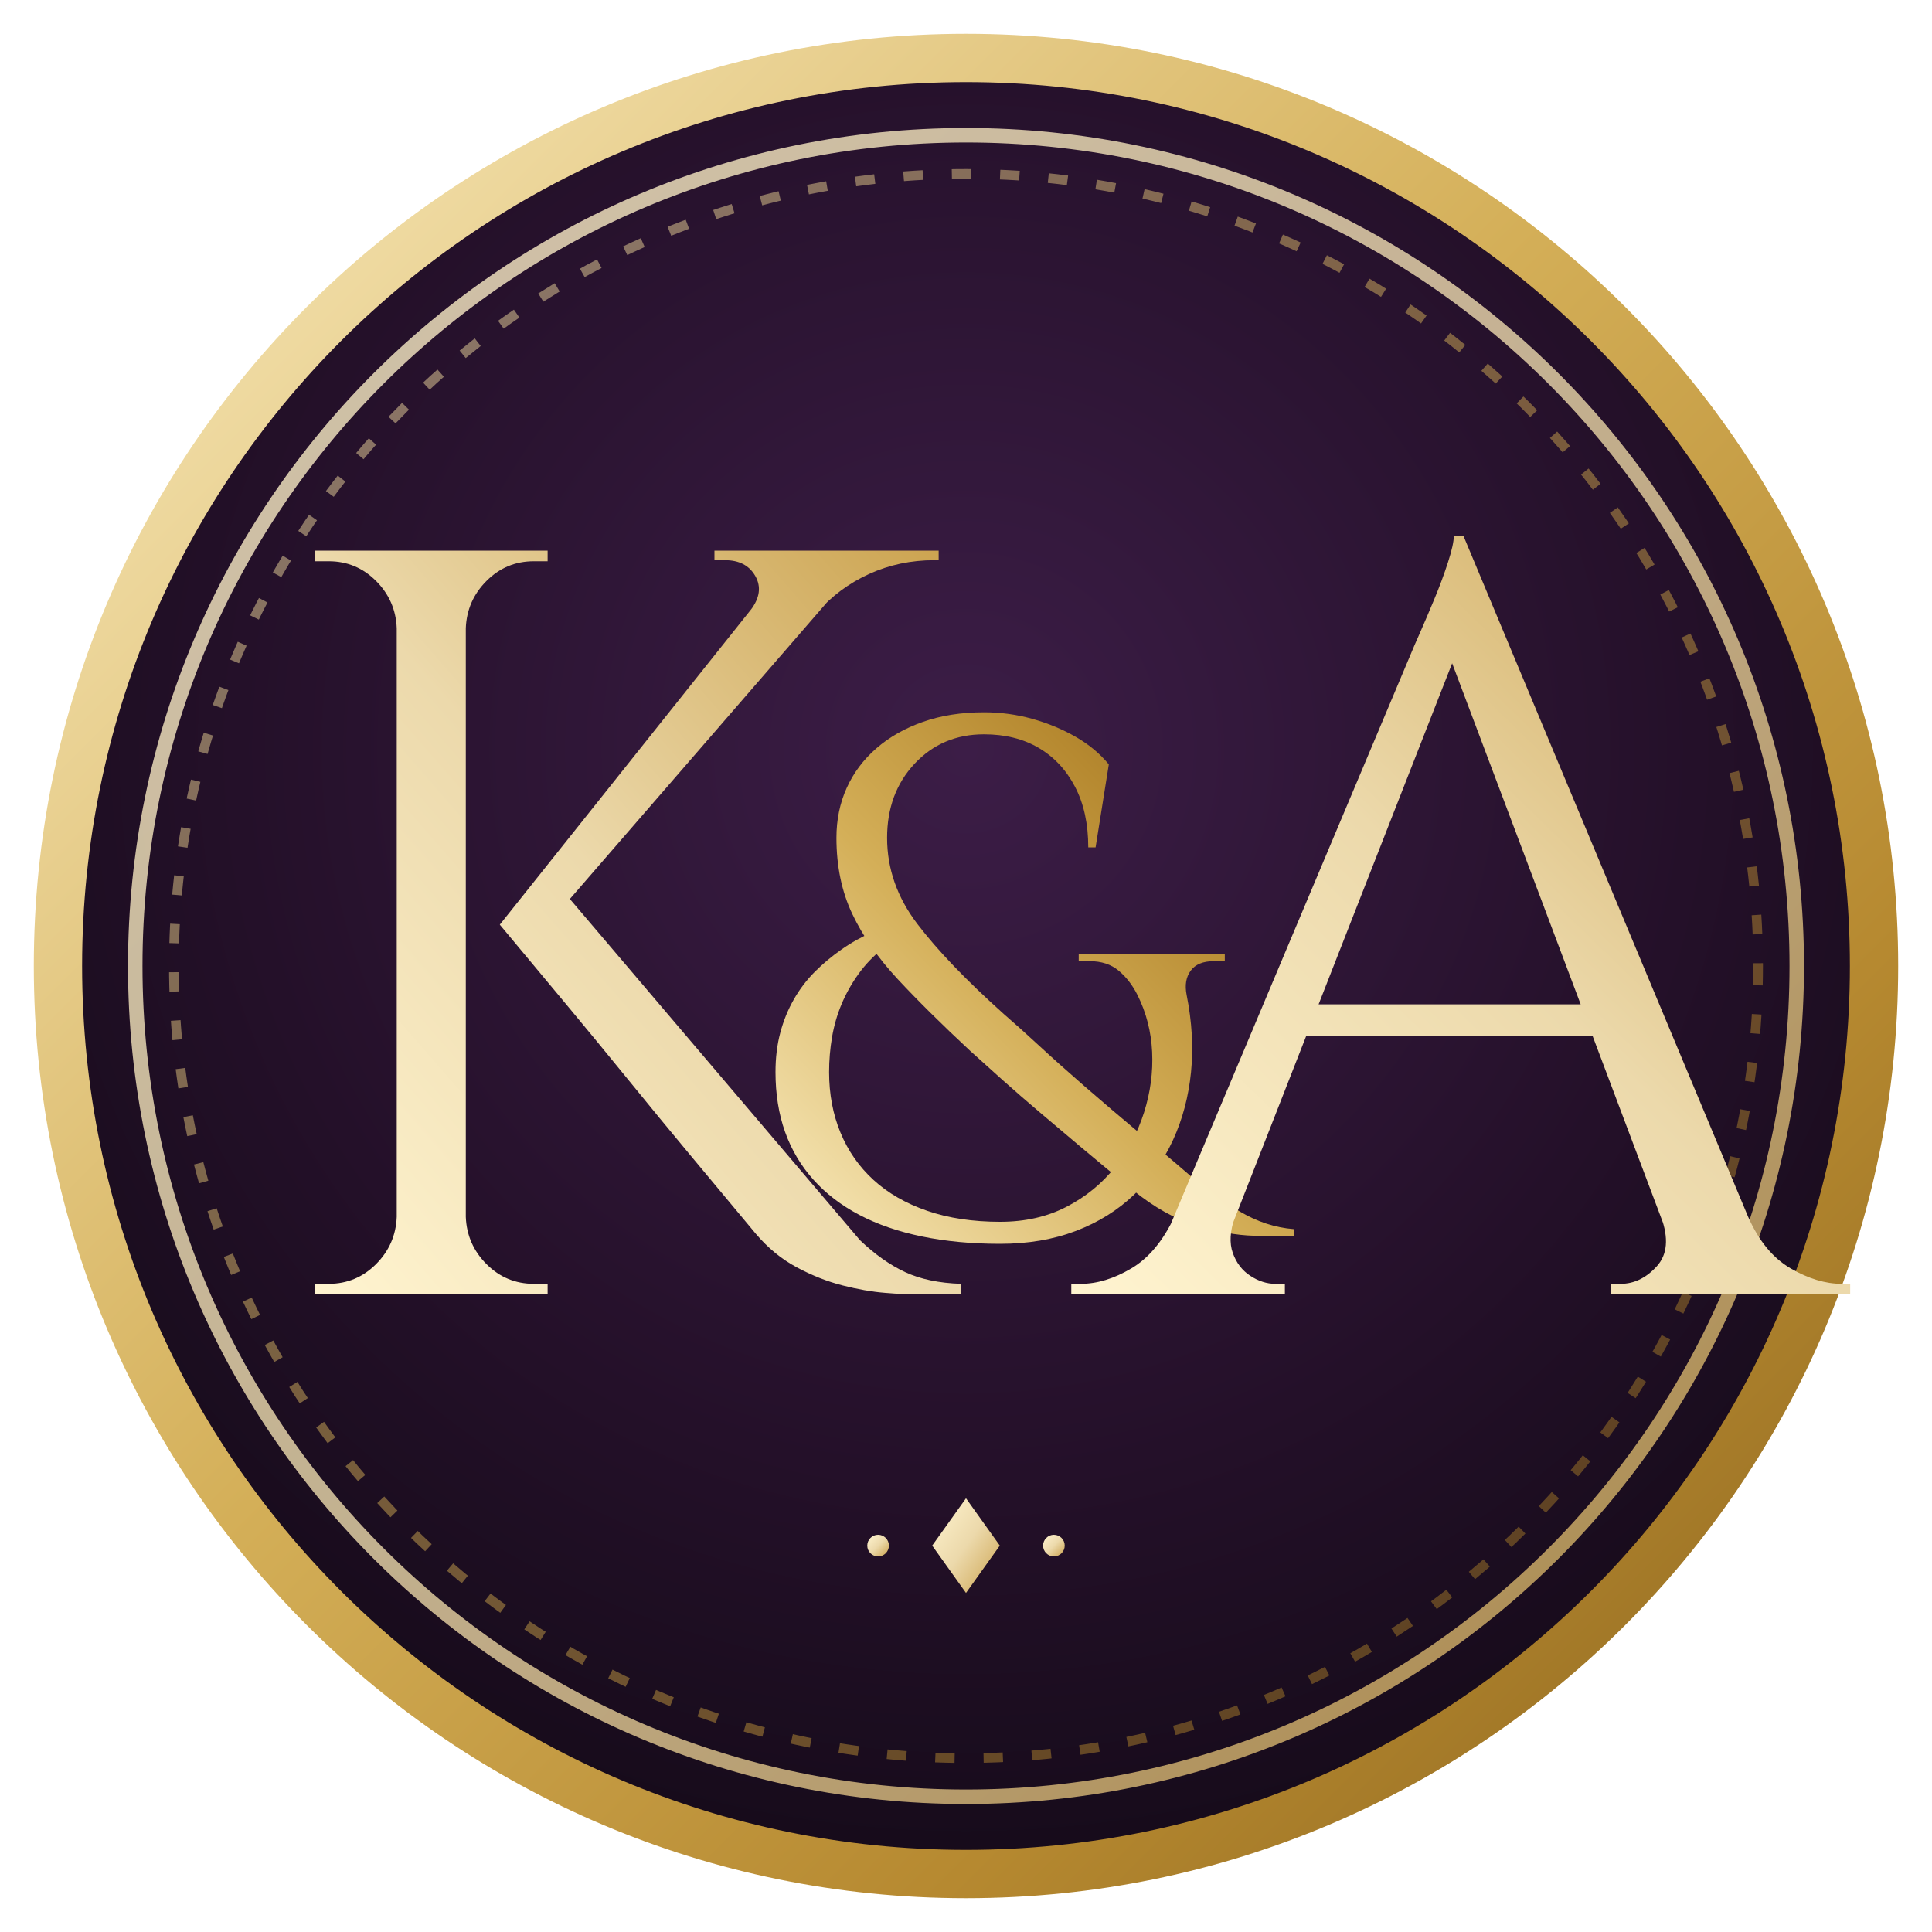
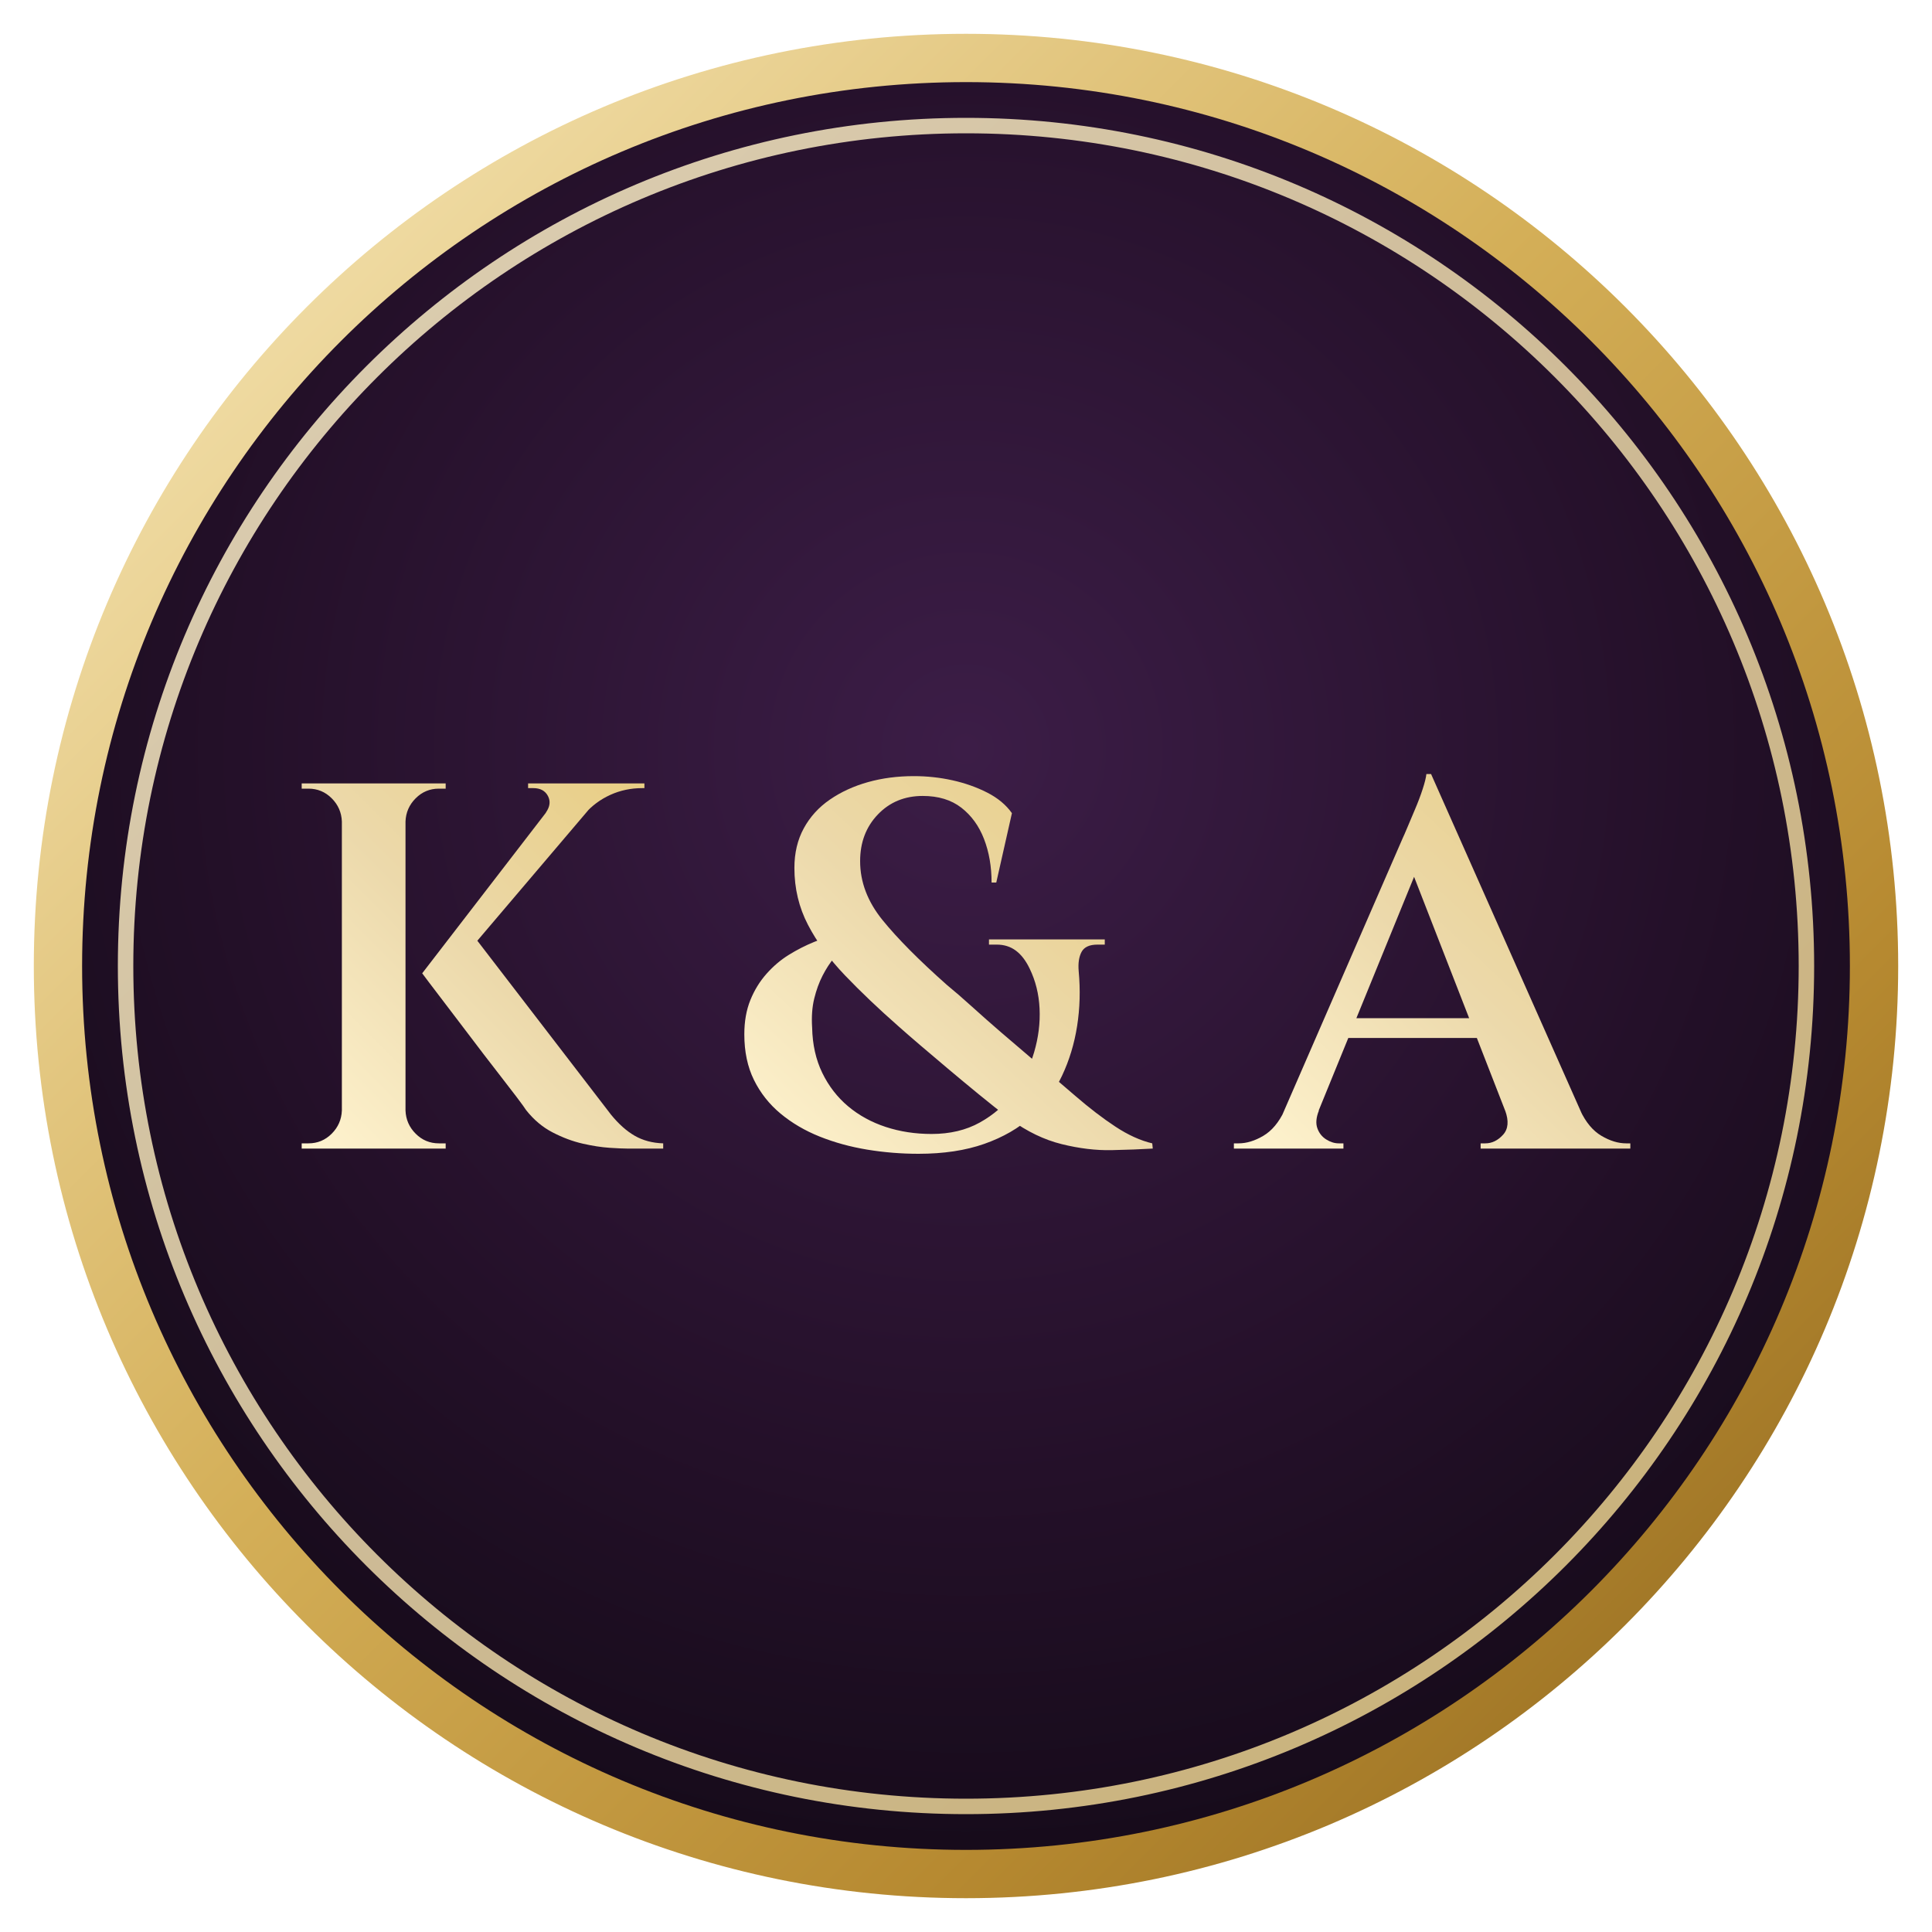
<svg xmlns="http://www.w3.org/2000/svg" viewBox="0 0 100 100" width="100%" height="100%">
  <defs>
    <radialGradient id="plumBg" cx="50%" cy="38%" r="62%">
      <stop offset="0%" stop-color="#3c1d47" />
      <stop offset="65%" stop-color="#241029" />
      <stop offset="100%" stop-color="#160b1a" />
    </radialGradient>
    <linearGradient id="goldRim" x1="0%" y1="0%" x2="100%" y2="100%">
      <stop offset="0%" stop-color="#faecc0" />
      <stop offset="45%" stop-color="#d4af58" />
      <stop offset="75%" stop-color="#b68930" />
      <stop offset="100%" stop-color="#8c651e" />
    </linearGradient>
-     <linearGradient id="brightGold" x1="0%" y1="0%" x2="100%" y2="100%">
+     <linearGradient id="goldBright" x1="0%" y1="0%" x2="100%" y2="100%">
      <stop offset="0%" stop-color="#fff4d0" />
      <stop offset="50%" stop-color="#ecd9ab" />
-       <stop offset="100%" stop-color="#cba24d" />
+       <stop offset="100%" stop-color="#e8cd82" />
    </linearGradient>
  </defs>
  <circle cx="50" cy="50" r="47" fill="url(#plumBg)" stroke="url(#goldRim)" stroke-width="2.5" />
-   <circle cx="50" cy="50" r="43" fill="none" stroke="url(#brightGold)" stroke-width="0.75" stroke-opacity="0.8" />
-   <circle cx="50" cy="50" r="41" fill="none" stroke="url(#goldRim)" stroke-width="0.5" stroke-dasharray="1 1.5" stroke-opacity="0.5" />
-   <g transform="translate(13, 67) scale(0.055, -0.055)" fill="url(#brightGold)">
-     <path d="M289 385 573 51Q594 31 615.5 21.0Q637 11 668 10V0H625Q615 0 596.5 1.5Q578 3 556.5 8.5Q535 14 513.5 25.5Q492 37 475 57Q475 57 457.5 78.0Q440 99 412.5 132.0Q385 165 354.5 202.5Q324 240 296.5 273.0Q269 306 251.5 327.0Q234 348 234 348ZM578 693 279 348H234L509 693ZM647 700V691H643Q610 691 581.5 678.0Q553 665 533 642L470 644Q483 661 474.5 676.0Q466 691 446 691H436V700H643ZM202 700V0H137V700ZM140 73V0H60V10Q60 10 66.5 10.0Q73 10 73 10Q99 10 117.5 28.5Q136 47 137 73ZM140 627H137Q136 653 117.5 671.5Q99 690 73 690Q73 690 66.5 690.0Q60 690 60 690V700H140ZM199 73H202Q203 47 221.5 28.5Q240 10 266 10Q266 10 272.0 10.0Q278 10 279 10V0H199ZM199 627V700H279V690Q278 690 272.0 690.0Q266 690 266 690Q240 690 221.5 671.5Q203 653 202 627Z" />
-   </g>
-   <g transform="translate(39, 64) scale(0.038, -0.038)" fill="url(#goldRim)">
-     <path d="M314 714Q348 714 380.0 705.0Q412 696 439.0 680.5Q466 665 484 643L466 530H456Q456 578 438.0 612.5Q420 647 388.5 665.5Q357 684 314 684Q257 684 219.5 644.0Q182 604 182 543Q182 480 223.0 426.0Q264 372 341 303Q363 284 389.5 259.5Q416 235 450.5 205.0Q485 175 528 139Q560 113 593.5 84.0Q627 55 662.5 34.0Q698 13 736 10V0Q717 0 681.5 1.0Q646 2 603.0 15.0Q560 28 517 63Q479 94 447.5 120.5Q416 147 389.5 169.5Q363 192 340.0 212.5Q317 233 295 253Q237 307 196.5 350.5Q156 394 134.5 439.5Q113 485 113 543Q113 580 127.0 611.0Q141 642 167.5 665.0Q194 688 231.0 701.0Q268 714 314 714ZM590 329Q601 274 596.0 224.0Q591 174 571.5 131.5Q552 89 518.5 57.0Q485 25 439.0 7.5Q393 -10 336 -10Q278 -10 229.5 0.0Q181 10 144.0 29.5Q107 49 81.5 77.5Q56 106 43.0 142.5Q30 179 30 224Q30 253 36.5 277.5Q43 302 55.0 323.0Q67 344 83.5 360.5Q100 377 120.0 391.0Q140 405 163 415L177 393Q157 377 143.0 357.5Q129 338 120.0 316.5Q111 295 107.0 271.5Q103 248 103 224Q103 179 118.5 141.5Q134 104 163.5 77.0Q193 50 236.5 35.0Q280 20 336 20Q387 20 426.5 40.5Q466 61 492.5 94.5Q519 128 532.0 169.0Q545 210 543.0 251.5Q541 293 523 329Q513 349 497.5 362.0Q482 375 458 375H443V385H642V375H627Q605 375 595.5 362.0Q586 349 590 329Z" />
-   </g>
-   <g transform="translate(56, 67) scale(0.055, -0.055)" fill="url(#brightGold)">
-     <path d="M359 714 655 6H570L339 619ZM144 73Q137 53 142.0 39.0Q147 25 158.5 17.5Q170 10 182 10H191V0H-10V10Q-10 10 -5.5 10.0Q-1 10 -1 10Q22 10 46.5 24.5Q71 39 87 73ZM359 714 368 644 117 3H57L313 611Q313 611 318.5 623.5Q324 636 331.5 654.0Q339 672 344.5 689.0Q350 706 350 714ZM500 273V243H187V273ZM545 73H627Q642 39 667.0 24.5Q692 10 715 10Q715 10 719.0 10.0Q723 10 723 10V0H498V10H507Q526 10 541.0 26.5Q556 43 545 73Z" />
-   </g>
-   <g transform="translate(50, 80) scale(0.7)" fill="url(#brightGold)">
-     <path d="M0,-3.5 L2.5,0 L0,3.5 L-2.5,0 Z" />
-     <circle cx="-6.5" cy="0" r="0.8" />
-     <circle cx="6.5" cy="0" r="0.8" />
+   <circle cx="50" cy="50" r="43.5" fill="none" stroke="url(#goldBright)" stroke-width="0.8" stroke-opacity="0.85" />
+   <g fill="url(#goldBright)">
+     <g transform="translate(14.32, 59.45) scale(0.027, -0.027)">
+       <path d="M372 415 641 65Q663 38 686.5 24.5Q710 11 741 10V0H672Q661 0 638.0 1.5Q615 3 586.5 9.5Q558 16 529.0 31.0Q500 46 478 74Q475 79 459.5 99.5Q444 120 421.0 149.5Q398 179 373.5 211.5Q349 244 327.5 272.0Q306 300 292.5 318.0Q279 336 279 336ZM635 693 335 340 279 336 554 693ZM705 700V691H701Q668 691 639.5 678.0Q611 665 591 642L516 644Q528 661 520.0 676.0Q512 691 492 691H482V700H701ZM247 700V0H125V700ZM128 73V0H48V10Q49 10 54.5 10.0Q60 10 61 10Q87 10 105.5 28.5Q124 47 125 73ZM128 627H125Q124 653 105.5 671.5Q87 690 61 690Q60 690 54.5 690.0Q49 690 48 690V700H128ZM244 73H247Q248 47 266.5 28.5Q285 10 311 10Q311 10 317.0 10.0Q323 10 324 10V0H244ZM244 627V700H324V690Q323 690 317.0 690.0Q311 690 311 690Q285 690 266.5 671.5Q248 653 247 627Z" />
+     </g>
+     <g transform="translate(37.77, 59.45) scale(0.027, -0.027)">
+       <path d="M353 714Q391 714 427.0 706.0Q463 698 493.5 682.5Q524 667 541 643L511 510H502Q502 556 487.5 593.5Q473 631 444.0 653.5Q415 676 370 676Q318 676 284.0 640.5Q250 605 250 551Q250 491 293.0 438.0Q336 385 416 314Q438 296 464.5 272.0Q491 248 520.0 223.0Q549 198 575 176Q622 136 662.5 101.0Q703 66 739.5 42.0Q776 18 810 10L811 0Q778 -2 732.5 -3.0Q687 -4 636.5 8.5Q586 21 538 56Q508 79 477.5 104.0Q447 129 418.5 153.0Q390 177 366.0 197.5Q342 218 324 234Q266 285 221.0 332.0Q176 379 150.0 429.0Q124 479 124 538Q124 581 142.0 614.0Q160 647 192.0 669.0Q224 691 265.0 702.5Q306 714 353 714ZM669 340Q674 286 666.0 235.0Q658 184 637.0 139.5Q616 95 579.0 61.5Q542 28 488.0 9.0Q434 -10 362 -10Q312 -10 263.5 -2.0Q215 6 172.5 23.0Q130 40 97.5 67.0Q65 94 46.5 131.5Q28 169 28 219Q28 256 39.5 284.5Q51 313 70.5 335.0Q90 357 113.5 371.5Q137 386 161.5 396.0Q186 406 207 411L224 390Q212 380 200.0 365.5Q188 351 178.0 331.5Q168 312 162.0 287.5Q156 263 158 232Q159 183 177.5 145.0Q196 107 227.0 81.0Q258 55 299.0 41.5Q340 28 387 28Q440 28 479.5 50.0Q519 72 545.0 107.0Q571 142 583.5 184.5Q596 227 594.0 268.5Q592 310 575 345Q564 368 548.5 379.5Q533 391 512 391H497V401H719V391H705Q682 391 674.5 377.0Q667 363 669 340Z" />
+     </g>
+     <g transform="translate(64.46, 59.45) scale(0.027, -0.027)">
+       <path d="M356 718 672 6H524L309 558ZM141 73Q133 53 138.0 39.0Q143 25 155.0 17.5Q167 10 179 10H188V0H-22V10Q-22 10 -17.5 10.0Q-13 10 -13 10Q10 10 34.5 24.5Q59 39 75 73ZM356 718 361 613 112 3H44L302 596Q304 600 310.5 615.5Q317 631 325.5 651.0Q334 671 340.0 689.5Q346 708 347 718ZM473 250V212H172V250ZM498 73H642Q658 39 682.5 24.5Q707 10 730 10Q730 10 734.0 10.0Q738 10 738 10V0H451V10H460Q479 10 494.0 26.5Q509 43 498 73Z" />
+     </g>
  </g>
</svg>
